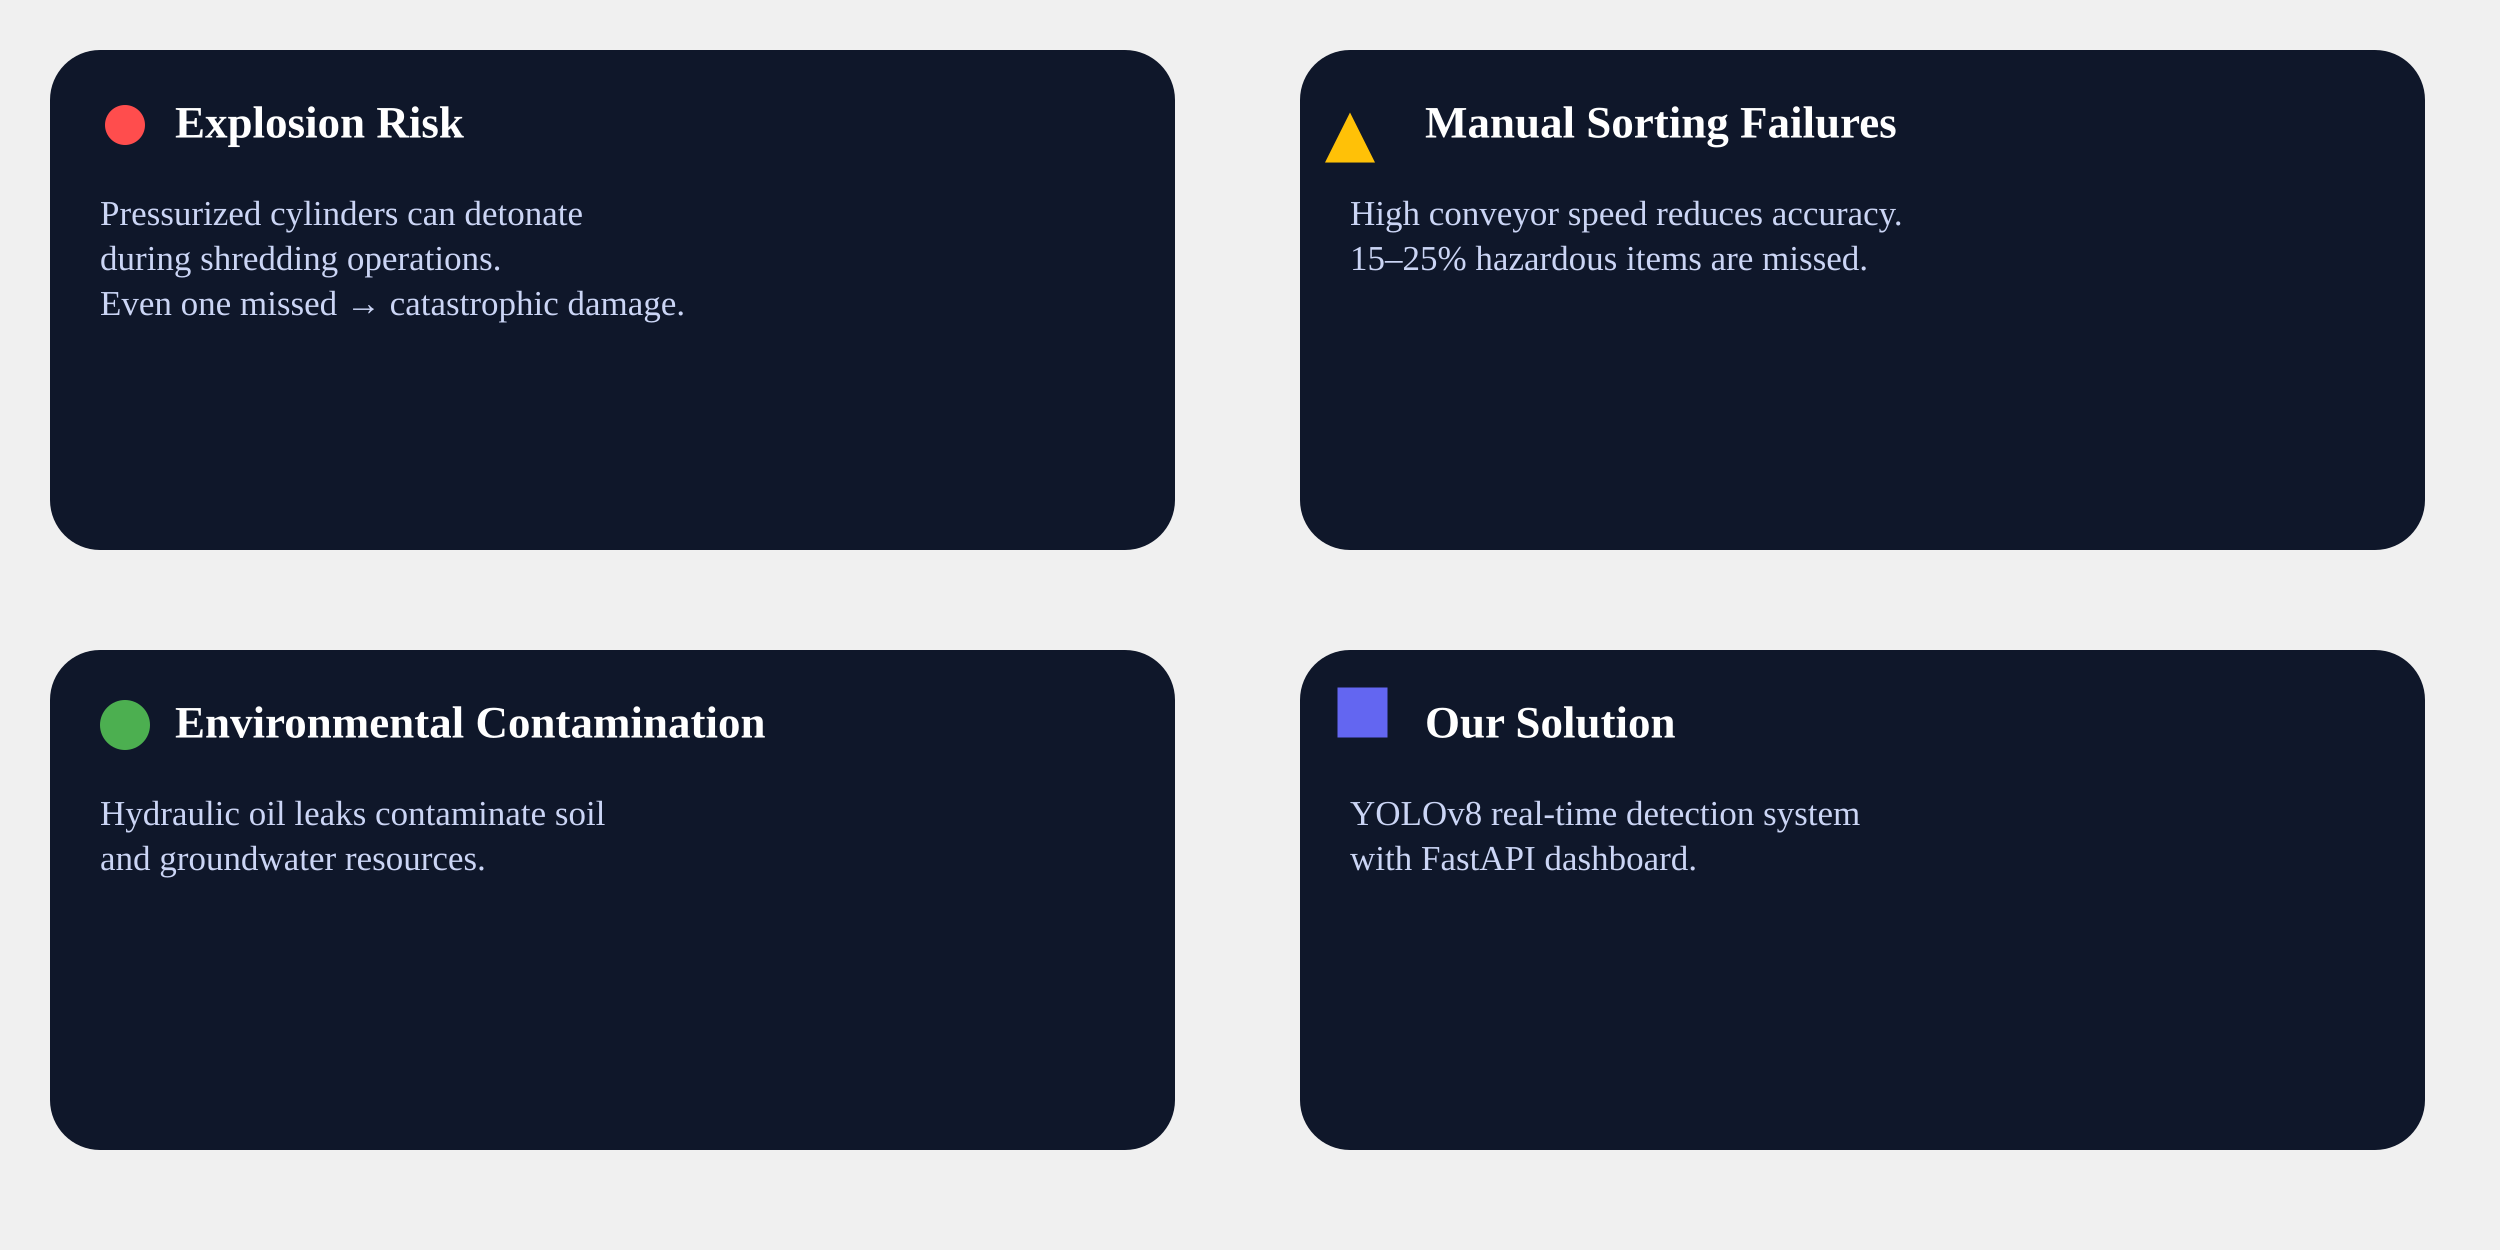
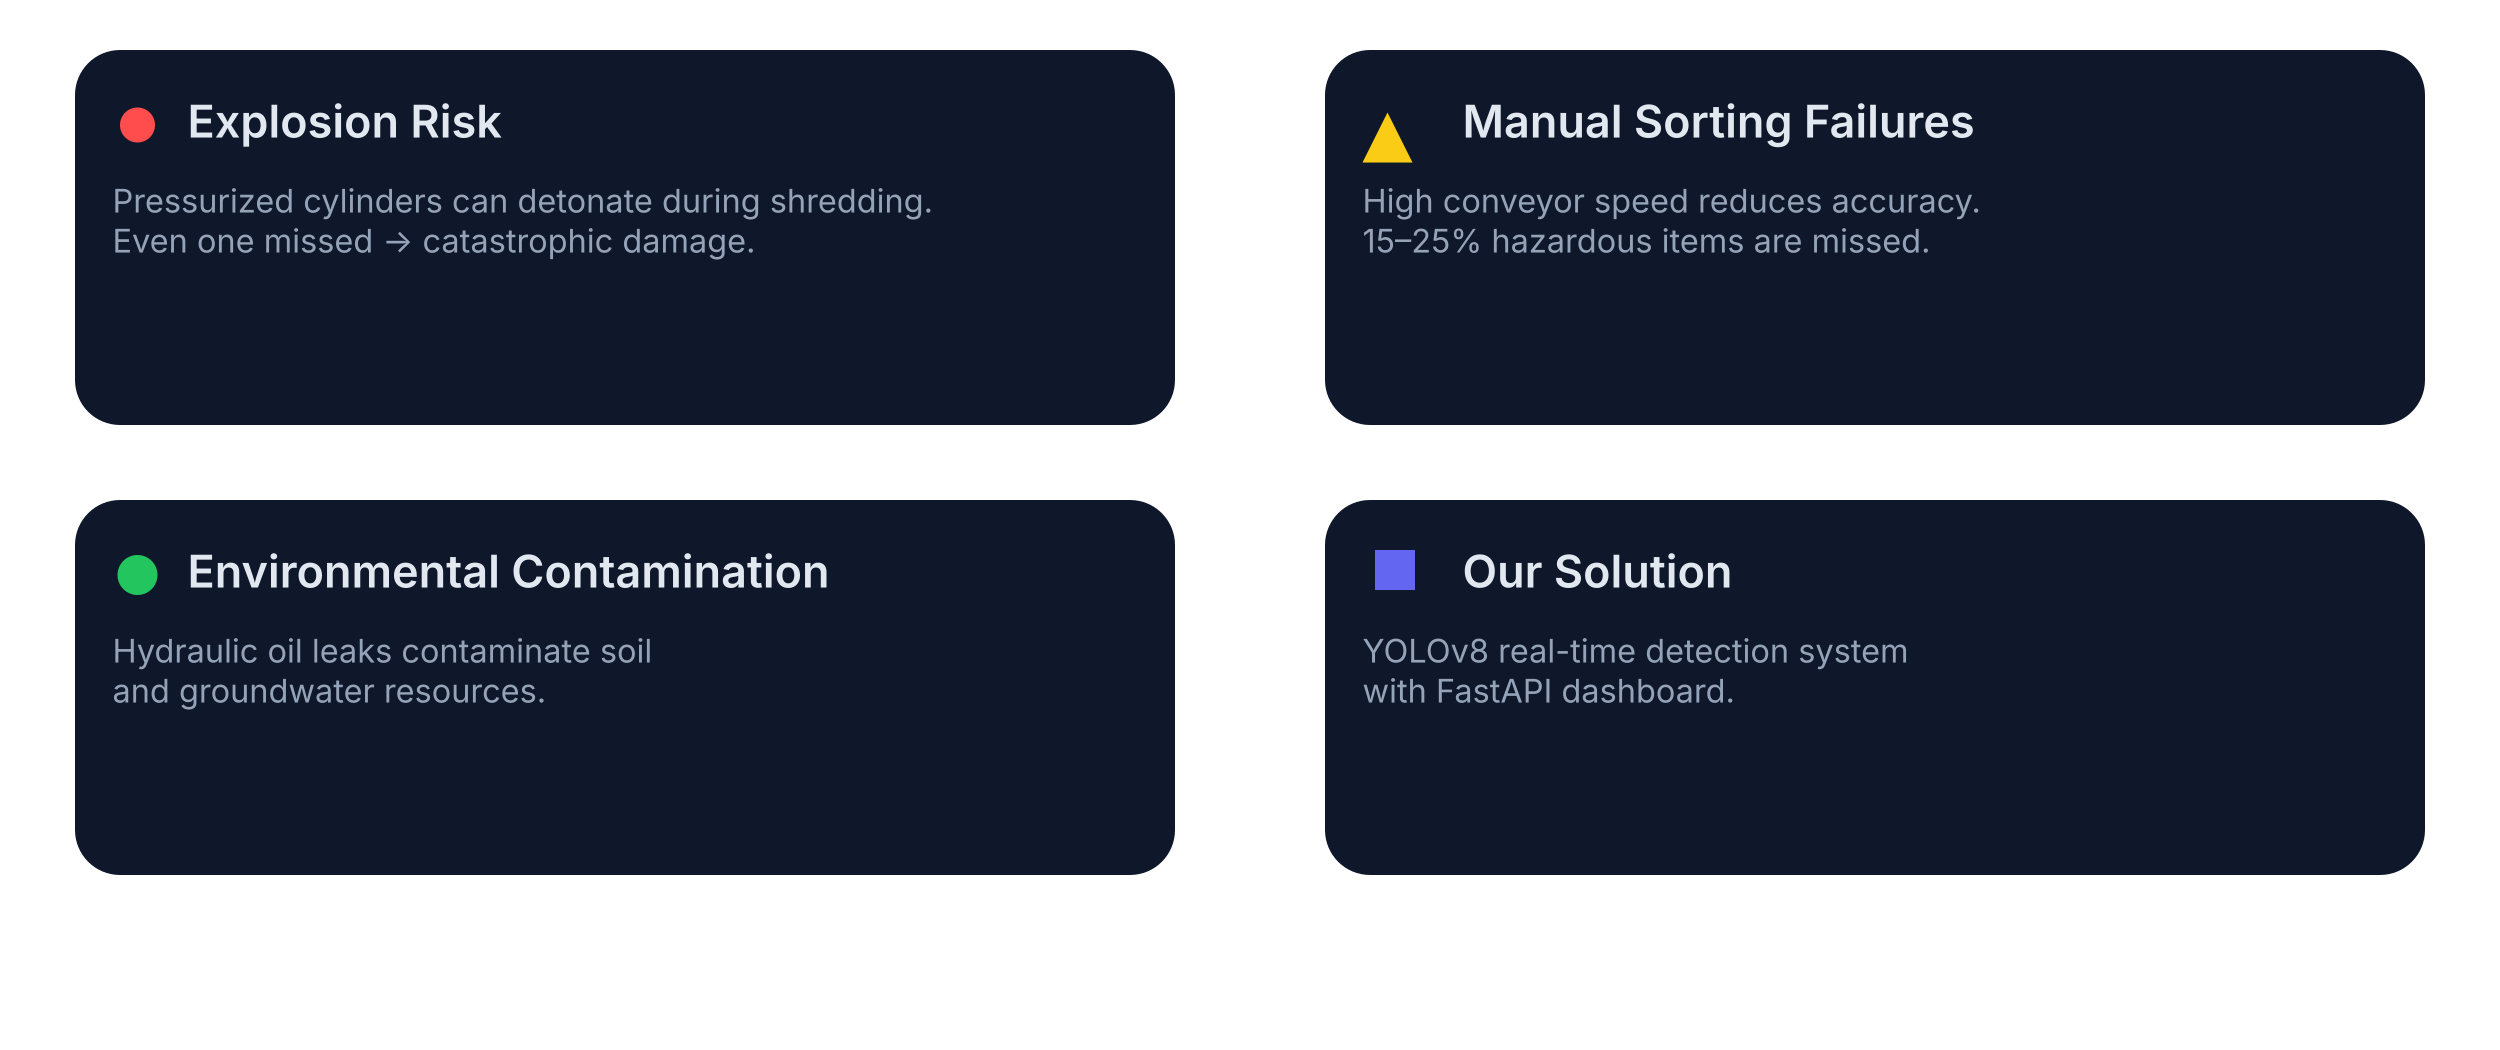
- <svg xmlns="http://www.w3.org/2000/svg" width="100%" height="500" viewBox="0 0 1000 500">
-   <rect x="20" y="20" width="450" height="200" rx="20" fill="#0F172A" />
-   <circle cx="50" cy="50" r="8" fill="#FF4D4D" />
-   <text x="70" y="55" fill="#FFFFFF" font-size="18" font-weight="bold">Explosion Risk</text>
-   <text x="40" y="90" fill="#CBD5F5" font-size="14">
-     <tspan x="40" dy="0">Pressurized cylinders can detonate</tspan>
-     <tspan x="40" dy="18">during shredding operations.</tspan>
-     <tspan x="40" dy="18">Even one missed → catastrophic damage.</tspan>
+ <svg xmlns="http://www.w3.org/2000/svg" width="100%" viewBox="0 0 1000 420">
+   <rect width="100%" height="100%" fill="#FFFFFF" />
+   <defs>
+     <style>
+       .card { fill:#0F172A; }
+       .title { fill:#E2E8F0; font-size:18px; font-weight:600; font-family:Inter, sans-serif;}
+       .desc { fill:#94A3B8; font-size:13px; font-family:Inter, sans-serif;}
+     </style>
+   </defs>
+   <rect x="30" y="20" width="440" height="150" rx="18" class="card" />
+   <circle cx="55" cy="50" r="7" fill="#FF4D4D" />
+   <text x="75" y="55" class="title">Explosion Risk</text>
+   <text x="45" y="85" class="desc">
+     <tspan x="45" dy="0">Pressurized cylinders can detonate during shredding.</tspan>
+     <tspan x="45" dy="16">Even one missed → catastrophic damage.</tspan>
  </text>
-   <rect x="520" y="20" width="450" height="200" rx="20" fill="#0F172A" />
-   <polygon points="540,45 550,65 530,65" fill="#FFC107" />
-   <text x="570" y="55" fill="#FFFFFF" font-size="18" font-weight="bold">Manual Sorting Failures</text>
-   <text x="540" y="90" fill="#CBD5F5" font-size="14">
-     <tspan x="540" dy="0">High conveyor speed reduces accuracy.</tspan>
-     <tspan x="540" dy="18">15–25% hazardous items are missed.</tspan>
+   <rect x="530" y="20" width="440" height="150" rx="18" class="card" />
+   <polygon points="555,45 565,65 545,65" fill="#FACC15" />
+   <text x="585" y="55" class="title">Manual Sorting Failures</text>
+   <text x="545" y="85" class="desc">
+     <tspan x="545" dy="0">High conveyor speed reduces accuracy.</tspan>
+     <tspan x="545" dy="16">15–25% hazardous items are missed.</tspan>
  </text>
-   <rect x="20" y="260" width="450" height="200" rx="20" fill="#0F172A" />
-   <circle cx="50" cy="290" r="10" fill="#4CAF50" />
-   <text x="70" y="295" fill="#FFFFFF" font-size="18" font-weight="bold">Environmental Contamination</text>
-   <text x="40" y="330" fill="#CBD5F5" font-size="14">
-     <tspan x="40" dy="0">Hydraulic oil leaks contaminate soil</tspan>
-     <tspan x="40" dy="18">and groundwater resources.</tspan>
+   <rect x="30" y="200" width="440" height="150" rx="18" class="card" />
+   <circle cx="55" cy="230" r="8" fill="#22C55E" />
+   <text x="75" y="235" class="title">Environmental Contamination</text>
+   <text x="45" y="265" class="desc">
+     <tspan x="45" dy="0">Hydraulic oil leaks contaminate soil</tspan>
+     <tspan x="45" dy="16">and groundwater resources.</tspan>
  </text>
-   <rect x="520" y="260" width="450" height="200" rx="20" fill="#0F172A" />
-   <rect x="535" y="275" width="20" height="20" fill="#6366F1" />
-   <text x="570" y="295" fill="#FFFFFF" font-size="18" font-weight="bold">Our Solution</text>
-   <text x="540" y="330" fill="#CBD5F5" font-size="14">
-     <tspan x="540" dy="0">YOLOv8 real-time detection system</tspan>
-     <tspan x="540" dy="18">with FastAPI dashboard.</tspan>
+   <rect x="530" y="200" width="440" height="150" rx="18" class="card" />
+   <rect x="550" y="220" width="16" height="16" fill="#6366F1" />
+   <text x="585" y="235" class="title">Our Solution</text>
+   <text x="545" y="265" class="desc">
+     <tspan x="545" dy="0">YOLOv8 real-time detection system</tspan>
+     <tspan x="545" dy="16">with FastAPI dashboard.</tspan>
  </text>
</svg>
